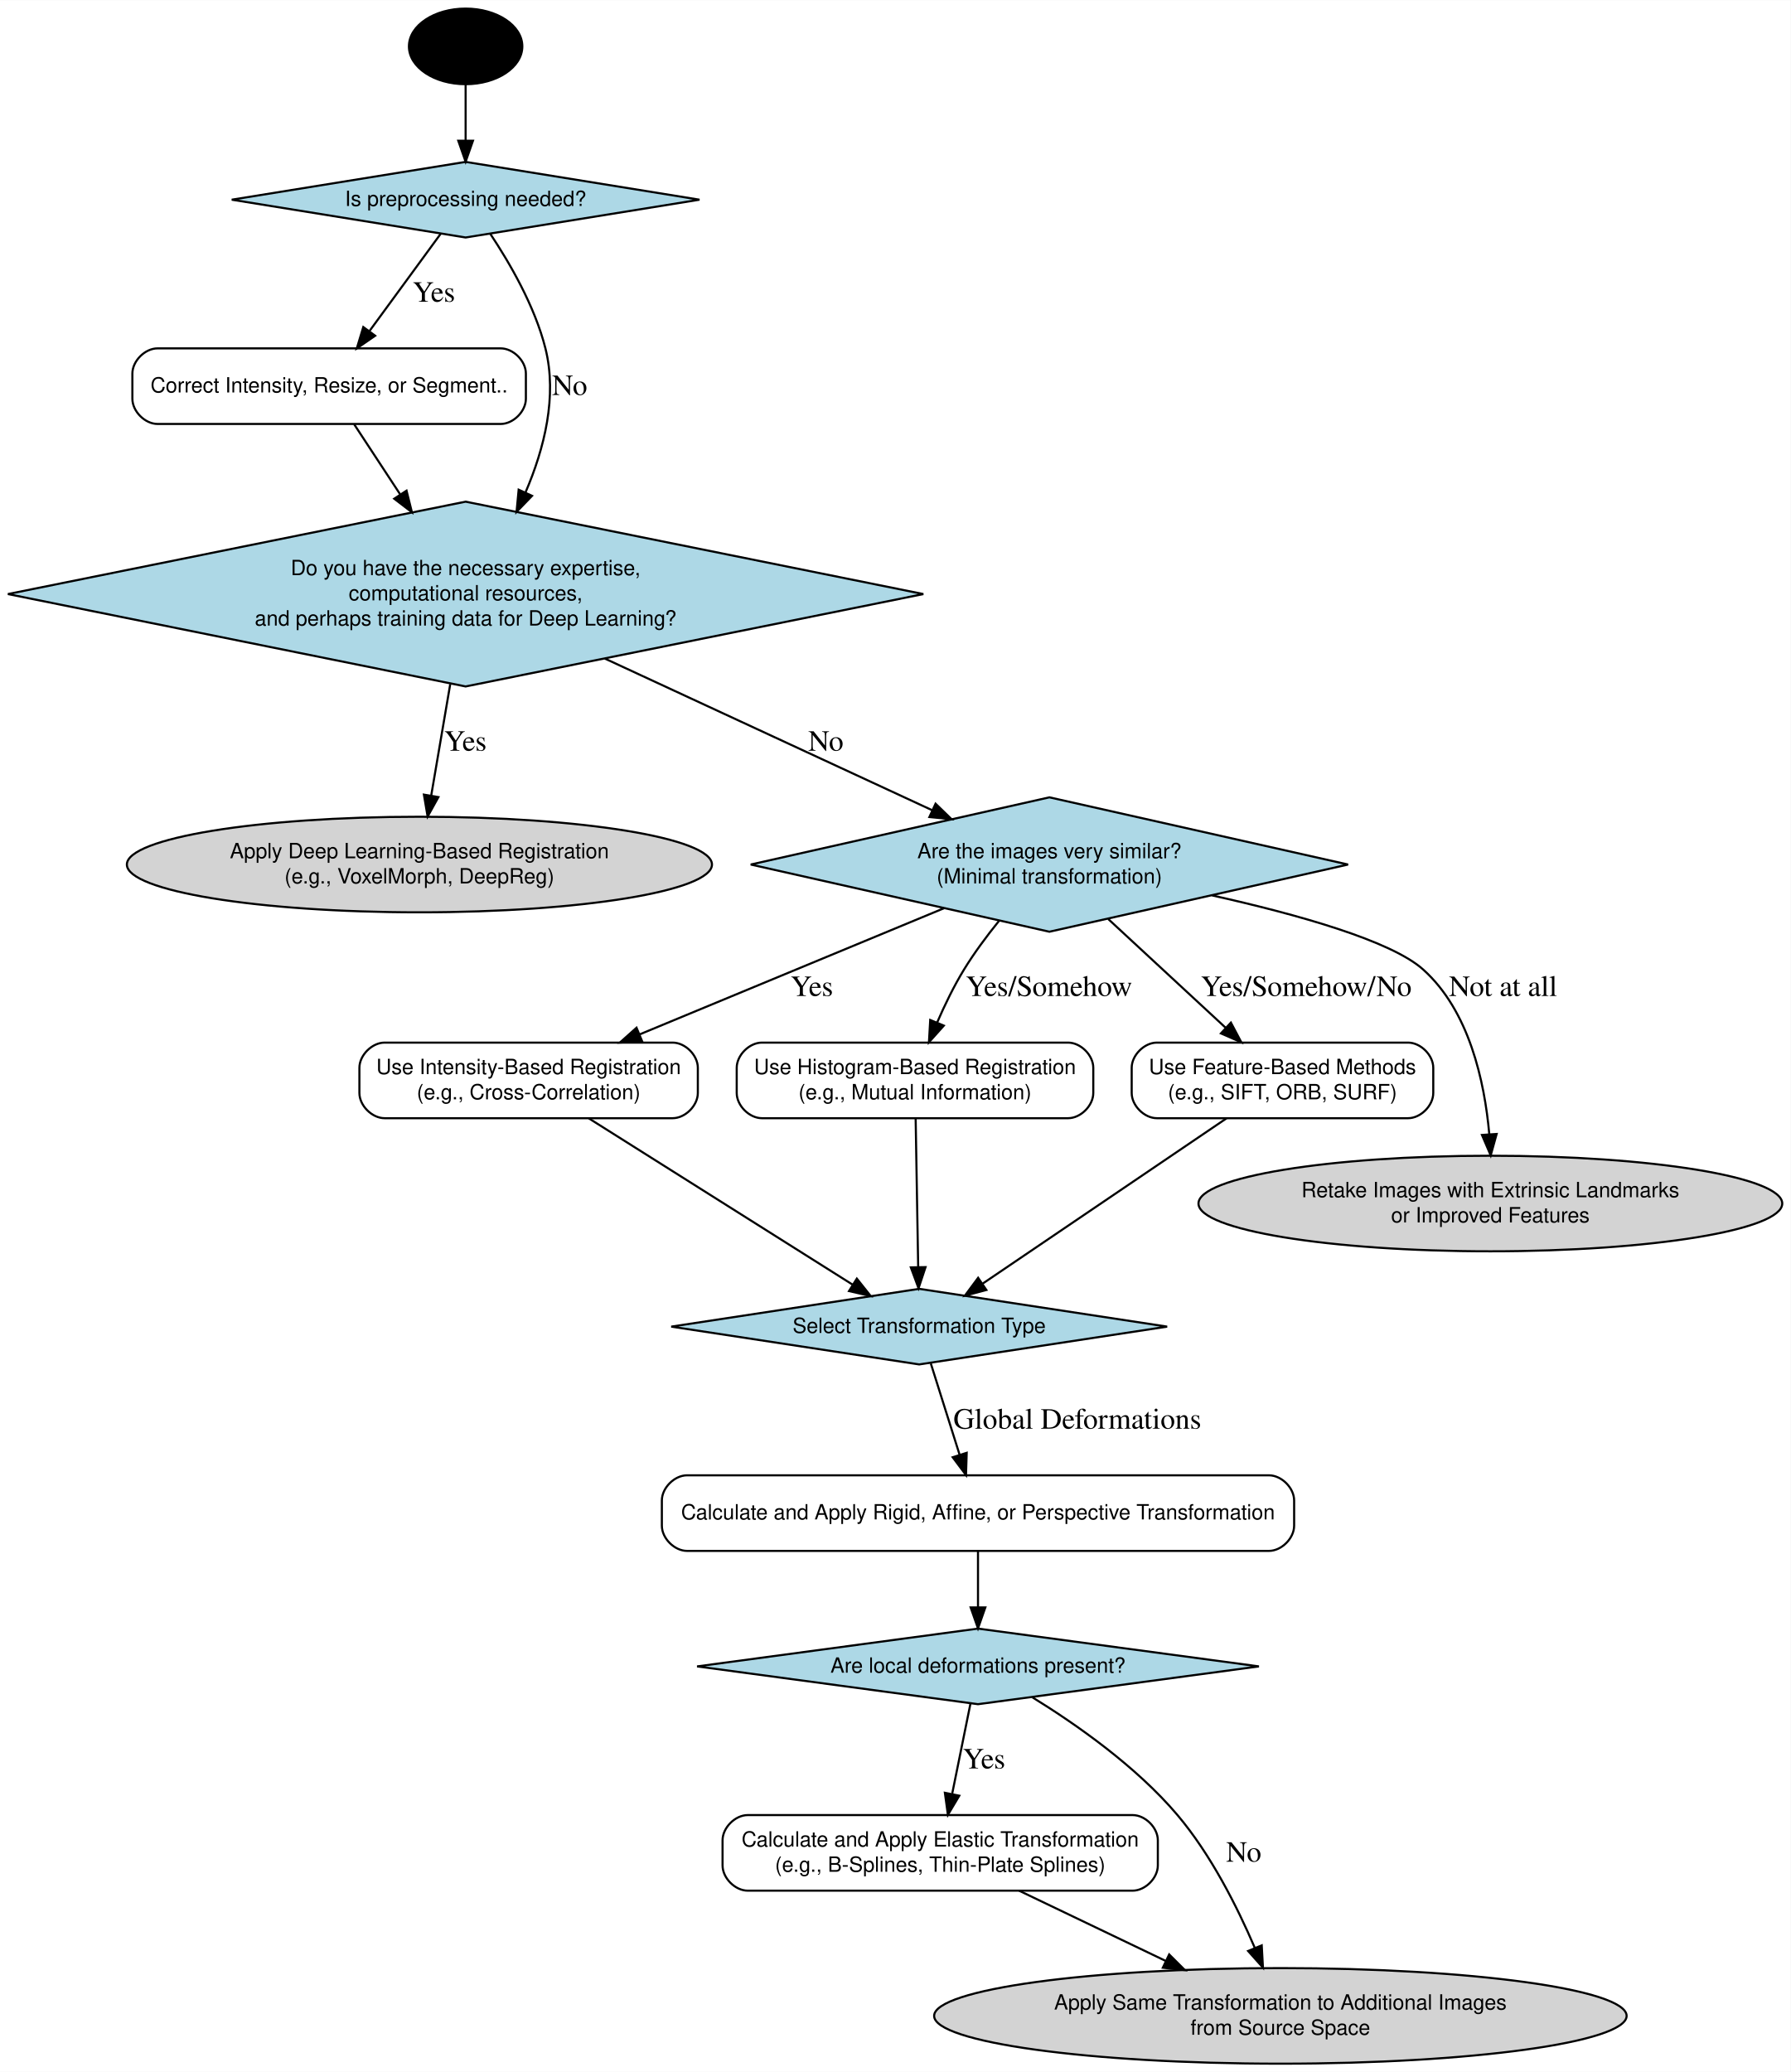
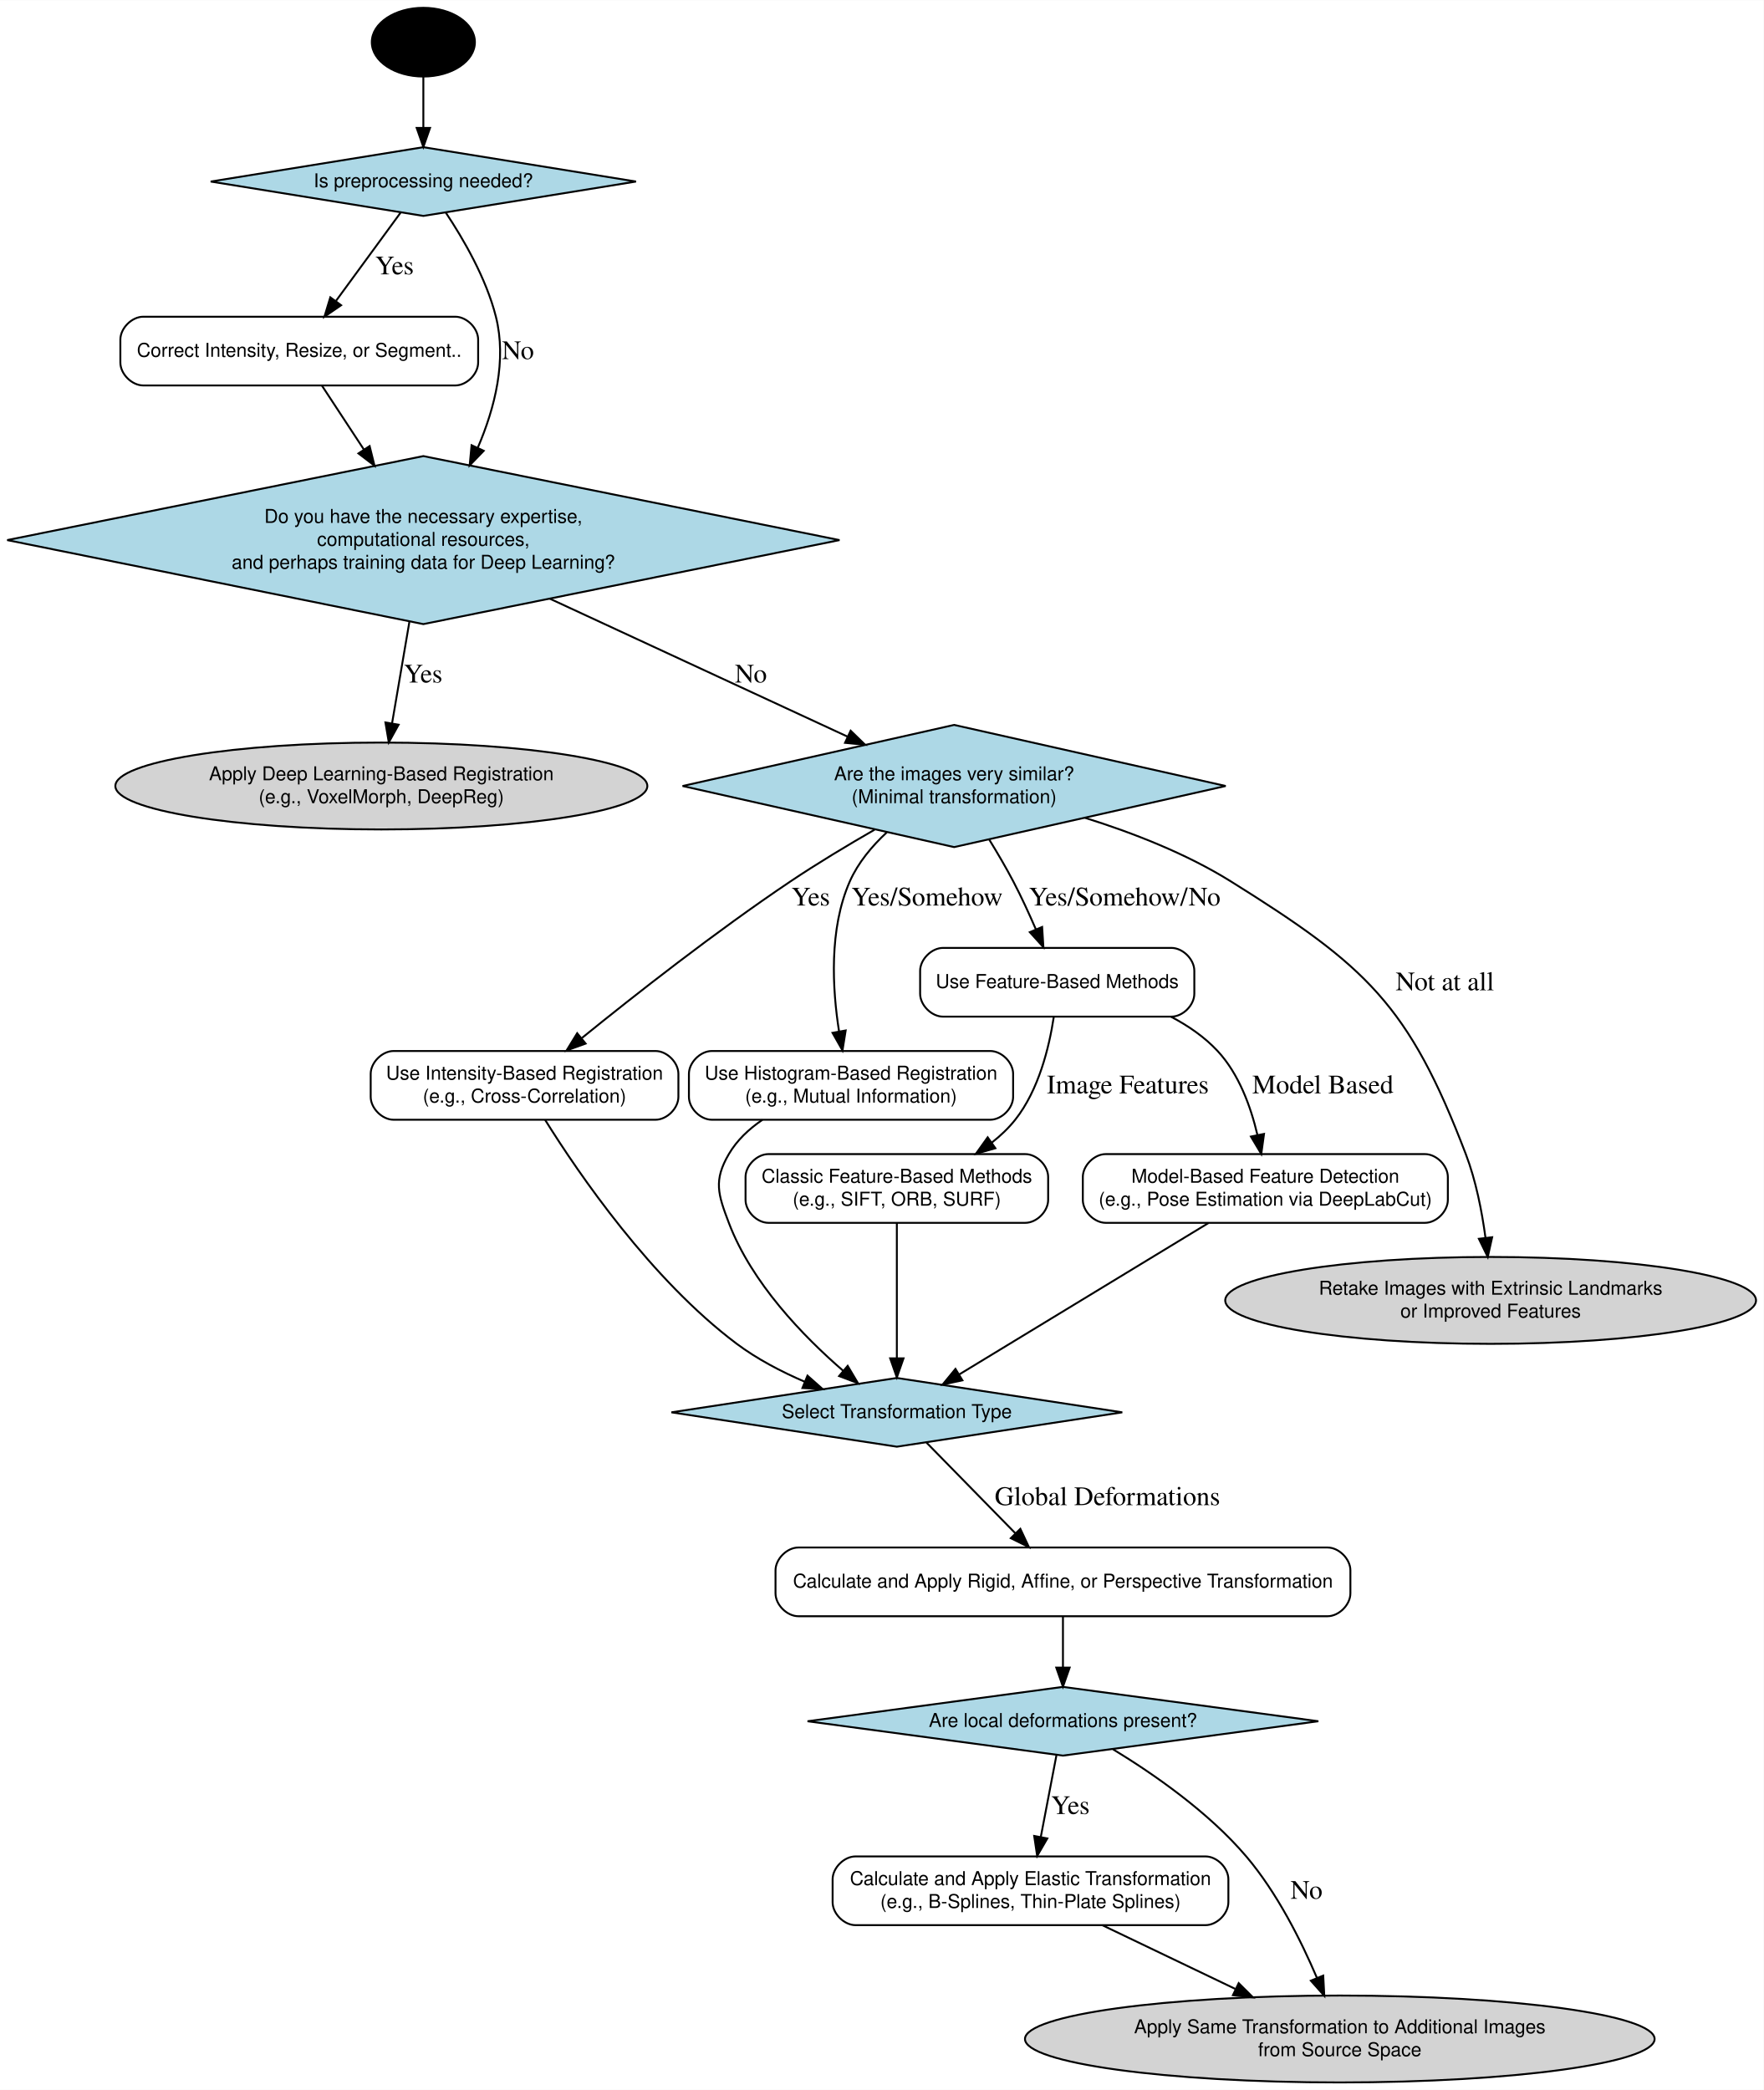
- <svg xmlns="http://www.w3.org/2000/svg" width="853pt" height="987pt" viewBox="0.00 0.00 852.74 986.51">
-   <g id="graph0" class="graph" transform="scale(1 1) rotate(0) translate(4 982.5097)">
-     <polygon fill="#ffffff" stroke="transparent" points="-4,4 -4,-982.51 848.739,-982.51 848.739,4 -4,4" />
+ <svg xmlns="http://www.w3.org/2000/svg" width="924pt" height="1095pt" viewBox="0.00 0.00 923.74 1094.51">
+   <g id="graph0" class="graph" transform="scale(1 1) rotate(0) translate(4 1090.51)">
+     <polygon fill="#ffffff" stroke="transparent" points="-4,4 -4,-1090.51 919.739,-1090.51 919.739,4 -4,4" />
    <g id="node1" class="node">
-       <ellipse fill="#000000" stroke="#000000" cx="217.737" cy="-960.51" rx="27" ry="18" />
-       <text text-anchor="middle" x="217.737" y="-957.51" font-family="Helvetica,sans-Serif" font-size="10.00" fill="#000000">Start</text>
+       <ellipse fill="#000000" stroke="#000000" cx="217.737" cy="-1068.51" rx="27" ry="18" />
+       <text text-anchor="middle" x="217.737" y="-1065.51" font-family="Helvetica,sans-Serif" font-size="10.00" fill="#000000">Start</text>
    </g>
    <g id="node2" class="node">
-       <polygon fill="#add8e6" stroke="#000000" points="217.737,-905.51 106.359,-887.51 217.737,-869.51 329.115,-887.51 217.737,-905.51" />
-       <text text-anchor="middle" x="217.737" y="-884.51" font-family="Helvetica,sans-Serif" font-size="10.00" fill="#000000">Is preprocessing needed?</text>
+       <polygon fill="#add8e6" stroke="#000000" points="217.737,-1013.51 106.359,-995.51 217.737,-977.51 329.115,-995.51 217.737,-1013.51" />
+       <text text-anchor="middle" x="217.737" y="-992.51" font-family="Helvetica,sans-Serif" font-size="10.00" fill="#000000">Is preprocessing needed?</text>
    </g>
    <g id="edge1" class="edge">
-       <path fill="none" stroke="#000000" d="M217.737,-942.465C217.737,-934.393 217.737,-924.686 217.737,-915.691" />
-       <polygon fill="#000000" stroke="#000000" points="221.237,-915.6 217.737,-905.6 214.237,-915.6 221.237,-915.6" />
+       <path fill="none" stroke="#000000" d="M217.737,-1050.465C217.737,-1042.392 217.737,-1032.686 217.737,-1023.691" />
+       <polygon fill="#000000" stroke="#000000" points="221.237,-1023.6 217.737,-1013.6 214.237,-1023.6 221.237,-1023.6" />
    </g>
    <g id="node3" class="node">
-       <path fill="none" stroke="#000000" d="M234.433,-816.71C234.433,-816.71 71.041,-816.71 71.041,-816.71 65.041,-816.71 59.041,-810.71 59.041,-804.71 59.041,-804.71 59.041,-792.71 59.041,-792.71 59.041,-786.71 65.041,-780.71 71.041,-780.71 71.041,-780.71 234.433,-780.71 234.433,-780.71 240.433,-780.71 246.433,-786.71 246.433,-792.71 246.433,-792.71 246.433,-804.71 246.433,-804.71 246.433,-810.71 240.433,-816.71 234.433,-816.71" />
-       <text text-anchor="middle" x="152.737" y="-795.71" font-family="Helvetica,sans-Serif" font-size="10.00" fill="#000000">Correct Intensity, Resize, or Segment..</text>
+       <path fill="none" stroke="#000000" d="M234.433,-924.71C234.433,-924.71 71.041,-924.71 71.041,-924.71 65.041,-924.71 59.041,-918.71 59.041,-912.71 59.041,-912.71 59.041,-900.71 59.041,-900.71 59.041,-894.71 65.041,-888.71 71.041,-888.71 71.041,-888.71 234.433,-888.71 234.433,-888.71 240.433,-888.71 246.433,-894.71 246.433,-900.71 246.433,-900.71 246.433,-912.71 246.433,-912.71 246.433,-918.71 240.433,-924.71 234.433,-924.71" />
+       <text text-anchor="middle" x="152.737" y="-903.71" font-family="Helvetica,sans-Serif" font-size="10.00" fill="#000000">Correct Intensity, Resize, or Segment..</text>
    </g>
    <g id="edge2" class="edge">
-       <path fill="none" stroke="#000000" d="M205.815,-871.222C196.379,-858.331 183.011,-840.068 172.051,-825.096" />
-       <polygon fill="#000000" stroke="#000000" points="174.656,-822.728 165.925,-816.726 169.007,-826.863 174.656,-822.728" />
-       <text text-anchor="middle" x="202.62" y="-838.91" font-family="Times,serif" font-size="14.00" fill="#000000">Yes</text>
+       <path fill="none" stroke="#000000" d="M205.815,-979.222C196.379,-966.331 183.011,-948.068 172.051,-933.096" />
+       <polygon fill="#000000" stroke="#000000" points="174.656,-930.728 165.925,-924.726 169.007,-934.863 174.656,-930.728" />
+       <text text-anchor="middle" x="202.62" y="-946.91" font-family="Times,serif" font-size="14.00" fill="#000000">Yes</text>
    </g>
    <g id="node4" class="node">
-       <polygon fill="#add8e6" stroke="#000000" points="217.737,-743.71 -.237,-699.71 217.737,-655.71 435.711,-699.71 217.737,-743.71" />
-       <text text-anchor="middle" x="217.737" y="-708.71" font-family="Helvetica,sans-Serif" font-size="10.00" fill="#000000">Do you have the necessary expertise,</text>
-       <text text-anchor="middle" x="217.737" y="-696.71" font-family="Helvetica,sans-Serif" font-size="10.00" fill="#000000">computational resources,</text>
-       <text text-anchor="middle" x="217.737" y="-684.71" font-family="Helvetica,sans-Serif" font-size="10.00" fill="#000000">and perhaps training data for Deep Learning?</text>
+       <polygon fill="#add8e6" stroke="#000000" points="217.737,-851.71 -.237,-807.71 217.737,-763.71 435.711,-807.71 217.737,-851.71" />
+       <text text-anchor="middle" x="217.737" y="-816.71" font-family="Helvetica,sans-Serif" font-size="10.00" fill="#000000">Do you have the necessary expertise,</text>
+       <text text-anchor="middle" x="217.737" y="-804.71" font-family="Helvetica,sans-Serif" font-size="10.00" fill="#000000">computational resources,</text>
+       <text text-anchor="middle" x="217.737" y="-792.71" font-family="Helvetica,sans-Serif" font-size="10.00" fill="#000000">and perhaps training data for Deep Learning?</text>
    </g>
    <g id="edge3" class="edge">
-       <path fill="none" stroke="#000000" d="M229.447,-871.308C238.628,-857.545 250.669,-836.868 255.737,-816.71 261.472,-793.898 255.239,-769.06 246.275,-748.161" />
-       <polygon fill="#000000" stroke="#000000" points="249.355,-746.481 241.997,-738.857 242.995,-749.405 249.355,-746.481" />
-       <text text-anchor="middle" x="267.29" y="-794.51" font-family="Times,serif" font-size="14.00" fill="#000000">No</text>
+       <path fill="none" stroke="#000000" d="M229.447,-979.308C238.628,-965.545 250.669,-944.868 255.737,-924.71 261.472,-901.898 255.239,-877.06 246.275,-856.161" />
+       <polygon fill="#000000" stroke="#000000" points="249.355,-854.481 241.997,-846.857 242.995,-857.405 249.355,-854.481" />
+       <text text-anchor="middle" x="267.29" y="-902.51" font-family="Times,serif" font-size="14.00" fill="#000000">No</text>
    </g>
    <g id="edge4" class="edge">
-       <path fill="none" stroke="#000000" d="M164.659,-780.552C170.852,-771.119 178.739,-759.106 186.527,-747.244" />
-       <polygon fill="#000000" stroke="#000000" points="189.593,-748.953 192.155,-738.673 183.741,-745.111 189.593,-748.953" />
+       <path fill="none" stroke="#000000" d="M164.659,-888.552C170.852,-879.119 178.739,-867.106 186.527,-855.244" />
+       <polygon fill="#000000" stroke="#000000" points="189.593,-856.953 192.155,-846.673 183.741,-853.111 189.593,-856.953" />
    </g>
    <g id="node5" class="node">
-       <ellipse fill="#d3d3d3" stroke="#000000" cx="195.737" cy="-570.91" rx="139.319" ry="22.756" />
-       <text text-anchor="middle" x="195.737" y="-573.91" font-family="Helvetica,sans-Serif" font-size="10.00" fill="#000000">Apply Deep Learning-Based Registration</text>
-       <text text-anchor="middle" x="195.737" y="-561.91" font-family="Helvetica,sans-Serif" font-size="10.00" fill="#000000">(e.g., VoxelMorph, DeepReg)</text>
+       <ellipse fill="#d3d3d3" stroke="#000000" cx="195.737" cy="-678.91" rx="139.319" ry="22.756" />
+       <text text-anchor="middle" x="195.737" y="-681.91" font-family="Helvetica,sans-Serif" font-size="10.00" fill="#000000">Apply Deep Learning-Based Registration</text>
+       <text text-anchor="middle" x="195.737" y="-669.91" font-family="Helvetica,sans-Serif" font-size="10.00" fill="#000000">(e.g., VoxelMorph, DeepReg)</text>
    </g>
    <g id="edge5" class="edge">
-       <path fill="none" stroke="#000000" d="M210.411,-656.821C207.458,-639.532 204.106,-619.907 201.352,-603.782" />
-       <polygon fill="#000000" stroke="#000000" points="204.772,-603.019 199.638,-593.751 197.872,-604.198 204.772,-603.019" />
-       <text text-anchor="middle" x="217.62" y="-625.11" font-family="Times,serif" font-size="14.00" fill="#000000">Yes</text>
+       <path fill="none" stroke="#000000" d="M210.411,-764.821C207.458,-747.532 204.106,-727.907 201.352,-711.782" />
+       <polygon fill="#000000" stroke="#000000" points="204.772,-711.019 199.638,-701.751 197.872,-712.198 204.772,-711.019" />
+       <text text-anchor="middle" x="217.62" y="-733.11" font-family="Times,serif" font-size="14.00" fill="#000000">Yes</text>
    </g>
    <g id="node6" class="node">
-       <polygon fill="#add8e6" stroke="#000000" points="495.737,-602.91 353.505,-570.91 495.737,-538.91 637.969,-570.91 495.737,-602.91" />
-       <text text-anchor="middle" x="495.737" y="-573.91" font-family="Helvetica,sans-Serif" font-size="10.00" fill="#000000">Are the images very similar?</text>
-       <text text-anchor="middle" x="495.737" y="-561.91" font-family="Helvetica,sans-Serif" font-size="10.00" fill="#000000">(Minimal transformation)</text>
+       <polygon fill="#add8e6" stroke="#000000" points="495.737,-710.91 353.505,-678.91 495.737,-646.91 637.969,-678.91 495.737,-710.91" />
+       <text text-anchor="middle" x="495.737" y="-681.91" font-family="Helvetica,sans-Serif" font-size="10.00" fill="#000000">Are the images very similar?</text>
+       <text text-anchor="middle" x="495.737" y="-669.91" font-family="Helvetica,sans-Serif" font-size="10.00" fill="#000000">(Minimal transformation)</text>
    </g>
    <g id="edge6" class="edge">
-       <path fill="none" stroke="#000000" d="M283.972,-669.023C331.501,-647.002 394.838,-617.657 439.827,-596.813" />
-       <polygon fill="#000000" stroke="#000000" points="441.535,-599.88 449.137,-592.5 438.592,-593.528 441.535,-599.88" />
-       <text text-anchor="middle" x="389.29" y="-625.11" font-family="Times,serif" font-size="14.00" fill="#000000">No</text>
+       <path fill="none" stroke="#000000" d="M283.972,-777.023C331.501,-755.002 394.838,-725.657 439.827,-704.813" />
+       <polygon fill="#000000" stroke="#000000" points="441.535,-707.88 449.137,-700.5 438.592,-701.528 441.535,-707.88" />
+       <text text-anchor="middle" x="389.29" y="-733.11" font-family="Times,serif" font-size="14.00" fill="#000000">No</text>
    </g>
    <g id="node7" class="node">
-       <path fill="none" stroke="#000000" d="M316.32,-486.11C316.32,-486.11 179.154,-486.11 179.154,-486.11 173.154,-486.11 167.154,-480.11 167.154,-474.11 167.154,-474.11 167.154,-462.11 167.154,-462.11 167.154,-456.11 173.154,-450.11 179.154,-450.11 179.154,-450.11 316.32,-450.11 316.32,-450.11 322.32,-450.11 328.32,-456.11 328.32,-462.11 328.32,-462.11 328.32,-474.11 328.32,-474.11 328.32,-480.11 322.32,-486.11 316.32,-486.11" />
-       <text text-anchor="middle" x="247.737" y="-471.11" font-family="Helvetica,sans-Serif" font-size="10.00" fill="#000000">Use Intensity-Based Registration</text>
-       <text text-anchor="middle" x="247.737" y="-459.11" font-family="Helvetica,sans-Serif" font-size="10.00" fill="#000000">(e.g., Cross-Correlation)</text>
+       <path fill="none" stroke="#000000" d="M339.32,-540.11C339.32,-540.11 202.154,-540.11 202.154,-540.11 196.154,-540.11 190.154,-534.11 190.154,-528.11 190.154,-528.11 190.154,-516.11 190.154,-516.11 190.154,-510.11 196.154,-504.11 202.154,-504.11 202.154,-504.11 339.32,-504.11 339.32,-504.11 345.32,-504.11 351.32,-510.11 351.32,-516.11 351.32,-516.11 351.32,-528.11 351.32,-528.11 351.32,-534.11 345.32,-540.11 339.32,-540.11" />
+       <text text-anchor="middle" x="270.737" y="-525.11" font-family="Helvetica,sans-Serif" font-size="10.00" fill="#000000">Use Intensity-Based Registration</text>
+       <text text-anchor="middle" x="270.737" y="-513.11" font-family="Helvetica,sans-Serif" font-size="10.00" fill="#000000">(e.g., Cross-Correlation)</text>
    </g>
    <g id="edge7" class="edge">
-       <path fill="none" stroke="#000000" d="M445.55,-550.107C403.444,-532.653 343.483,-507.798 300.633,-490.036" />
-       <polygon fill="#000000" stroke="#000000" points="301.797,-486.73 291.219,-486.134 299.117,-493.196 301.797,-486.73" />
-       <text text-anchor="middle" x="382.62" y="-508.31" font-family="Times,serif" font-size="14.00" fill="#000000">Yes</text>
+       <path fill="none" stroke="#000000" d="M454.082,-656.038C439.852,-647.855 423.996,-638.322 409.971,-628.91 370.999,-602.755 328.508,-569.401 300.847,-546.985" />
+       <polygon fill="#000000" stroke="#000000" points="302.724,-543.999 292.76,-540.399 298.304,-549.427 302.724,-543.999" />
+       <text text-anchor="middle" x="420.62" y="-616.31" font-family="Times,serif" font-size="14.00" fill="#000000">Yes</text>
    </g>
    <g id="node8" class="node">
-       <path fill="none" stroke="#000000" d="M504.639,-486.11C504.639,-486.11 358.835,-486.11 358.835,-486.11 352.835,-486.11 346.835,-480.11 346.835,-474.11 346.835,-474.11 346.835,-462.11 346.835,-462.11 346.835,-456.11 352.835,-450.11 358.835,-450.11 358.835,-450.11 504.639,-450.11 504.639,-450.11 510.639,-450.11 516.639,-456.11 516.639,-462.11 516.639,-462.11 516.639,-474.11 516.639,-474.11 516.639,-480.11 510.639,-486.11 504.639,-486.11" />
-       <text text-anchor="middle" x="431.737" y="-471.11" font-family="Helvetica,sans-Serif" font-size="10.00" fill="#000000">Use Histogram-Based Registration</text>
-       <text text-anchor="middle" x="431.737" y="-459.11" font-family="Helvetica,sans-Serif" font-size="10.00" fill="#000000">(e.g., Mutual Information)</text>
+       <path fill="none" stroke="#000000" d="M514.639,-540.11C514.639,-540.11 368.835,-540.11 368.835,-540.11 362.835,-540.11 356.835,-534.11 356.835,-528.11 356.835,-528.11 356.835,-516.11 356.835,-516.11 356.835,-510.11 362.835,-504.11 368.835,-504.11 368.835,-504.11 514.639,-504.11 514.639,-504.11 520.639,-504.11 526.639,-510.11 526.639,-516.11 526.639,-516.11 526.639,-528.11 526.639,-528.11 526.639,-534.11 520.639,-540.11 514.639,-540.11" />
+       <text text-anchor="middle" x="441.737" y="-525.11" font-family="Helvetica,sans-Serif" font-size="10.00" fill="#000000">Use Histogram-Based Registration</text>
+       <text text-anchor="middle" x="441.737" y="-513.11" font-family="Helvetica,sans-Serif" font-size="10.00" fill="#000000">(e.g., Mutual Information)</text>
    </g>
    <g id="edge8" class="edge">
-       <path fill="none" stroke="#000000" d="M471.779,-544.118C465.914,-536.868 459.936,-528.828 455.086,-520.91 450.27,-513.046 445.9,-504.015 442.278,-495.672" />
-       <polygon fill="#000000" stroke="#000000" points="445.455,-494.196 438.386,-486.304 438.99,-496.882 445.455,-494.196" />
-       <text text-anchor="middle" x="495.562" y="-508.31" font-family="Times,serif" font-size="14.00" fill="#000000">Yes/Somehow</text>
+       <path fill="none" stroke="#000000" d="M460.49,-654.652C452.646,-647.368 445.389,-638.678 441.086,-628.91 430.117,-604.007 431.938,-572.557 435.49,-550.251" />
+       <polygon fill="#000000" stroke="#000000" points="438.936,-550.866 437.264,-540.404 432.047,-549.625 438.936,-550.866" />
+       <text text-anchor="middle" x="481.562" y="-616.31" font-family="Times,serif" font-size="14.00" fill="#000000">Yes/Somehow</text>
    </g>
    <g id="node9" class="node">
-       <path fill="none" stroke="#000000" d="M666.545,-486.11C666.545,-486.11 546.929,-486.11 546.929,-486.11 540.929,-486.11 534.929,-480.11 534.929,-474.11 534.929,-474.11 534.929,-462.11 534.929,-462.11 534.929,-456.11 540.929,-450.11 546.929,-450.11 546.929,-450.11 666.545,-450.11 666.545,-450.11 672.545,-450.11 678.545,-456.11 678.545,-462.11 678.545,-462.11 678.545,-474.11 678.545,-474.11 678.545,-480.11 672.545,-486.11 666.545,-486.11" />
-       <text text-anchor="middle" x="606.737" y="-471.11" font-family="Helvetica,sans-Serif" font-size="10.00" fill="#000000">Use Feature-Based Methods</text>
-       <text text-anchor="middle" x="606.737" y="-459.11" font-family="Helvetica,sans-Serif" font-size="10.00" fill="#000000">(e.g., SIFT, ORB, SURF)</text>
+       <path fill="none" stroke="#000000" d="M609.545,-594.11C609.545,-594.11 489.929,-594.11 489.929,-594.11 483.929,-594.11 477.929,-588.11 477.929,-582.11 477.929,-582.11 477.929,-570.11 477.929,-570.11 477.929,-564.11 483.929,-558.11 489.929,-558.11 489.929,-558.11 609.545,-558.11 609.545,-558.11 615.545,-558.11 621.545,-564.11 621.545,-570.11 621.545,-570.11 621.545,-582.11 621.545,-582.11 621.545,-588.11 615.545,-594.11 609.545,-594.11" />
+       <text text-anchor="middle" x="549.737" y="-573.11" font-family="Helvetica,sans-Serif" font-size="10.00" fill="#000000">Use Feature-Based Methods</text>
    </g>
    <g id="edge9" class="edge">
-       <path fill="none" stroke="#000000" d="M523.747,-544.969C540.901,-529.082 562.742,-508.854 579.712,-493.138" />
-       <polygon fill="#000000" stroke="#000000" points="582.173,-495.629 587.132,-486.266 577.417,-490.493 582.173,-495.629" />
-       <text text-anchor="middle" x="618.061" y="-508.31" font-family="Times,serif" font-size="14.00" fill="#000000">Yes/Somehow/No</text>
+       <path fill="none" stroke="#000000" d="M514.167,-650.768C518.493,-643.743 522.943,-636.146 526.737,-628.91 530.942,-620.89 535.05,-611.937 538.604,-603.714" />
+       <polygon fill="#000000" stroke="#000000" points="541.83,-605.071 542.493,-594.497 535.381,-602.349 541.83,-605.071" />
+       <text text-anchor="middle" x="585.061" y="-616.31" font-family="Times,serif" font-size="14.00" fill="#000000">Yes/Somehow/No</text>
    </g>
    <g id="node10" class="node">
-       <ellipse fill="#d3d3d3" stroke="#000000" cx="705.737" cy="-409.482" rx="139.005" ry="22.756" />
-       <text text-anchor="middle" x="705.737" y="-412.482" font-family="Helvetica,sans-Serif" font-size="10.00" fill="#000000">Retake Images with Extrinsic Landmarks</text>
-       <text text-anchor="middle" x="705.737" y="-400.482" font-family="Helvetica,sans-Serif" font-size="10.00" fill="#000000">or Improved Features</text>
+       <ellipse fill="#d3d3d3" stroke="#000000" cx="776.737" cy="-409.482" rx="139.005" ry="22.756" />
+       <text text-anchor="middle" x="776.737" y="-412.482" font-family="Helvetica,sans-Serif" font-size="10.00" fill="#000000">Retake Images with Extrinsic Landmarks</text>
+       <text text-anchor="middle" x="776.737" y="-400.482" font-family="Helvetica,sans-Serif" font-size="10.00" fill="#000000">or Improved Features</text>
    </g>
    <g id="edge10" class="edge">
-       <path fill="none" stroke="#000000" d="M573.267,-556.197C613.943,-547.126 658.443,-534.626 673.737,-520.91 695.632,-501.273 702.957,-467.749 705.213,-442.589" />
-       <polygon fill="#000000" stroke="#000000" points="708.72,-442.595 705.896,-432.384 701.736,-442.127 708.72,-442.595" />
-       <text text-anchor="middle" x="711.786" y="-508.31" font-family="Times,serif" font-size="14.00" fill="#000000">Not at all</text>
+       <path fill="none" stroke="#000000" d="M564.278,-662.245C589.456,-654.367 617.473,-643.436 640.737,-628.91 711.788,-584.545 733.838,-564.356 763.737,-486.11 769.033,-472.248 772.178,-456.156 774.043,-442.307" />
+       <polygon fill="#000000" stroke="#000000" points="777.536,-442.57 775.234,-432.228 770.585,-441.748 777.536,-442.57" />
+       <text text-anchor="middle" x="752.786" y="-571.91" font-family="Times,serif" font-size="14.00" fill="#000000">Not at all</text>
    </g>
    <g id="node11" class="node">
-       <polygon fill="#add8e6" stroke="#000000" points="433.737,-368.855 315.666,-350.855 433.737,-332.855 551.808,-350.855 433.737,-368.855" />
-       <text text-anchor="middle" x="433.737" y="-347.855" font-family="Helvetica,sans-Serif" font-size="10.00" fill="#000000">Select Transformation Type</text>
+       <polygon fill="#add8e6" stroke="#000000" points="465.737,-368.855 347.666,-350.855 465.737,-332.855 583.808,-350.855 465.737,-368.855" />
+       <text text-anchor="middle" x="465.737" y="-347.855" font-family="Helvetica,sans-Serif" font-size="10.00" fill="#000000">Select Transformation Type</text>
    </g>
    <g id="edge11" class="edge">
-       <path fill="none" stroke="#000000" d="M276.392,-450.046C310.399,-428.607 366.921,-392.976 402.16,-370.761" />
-       <polygon fill="#000000" stroke="#000000" points="404.041,-373.713 410.634,-365.419 400.308,-367.791 404.041,-373.713" />
+       <path fill="none" stroke="#000000" d="M281.534,-503.997C299.256,-475.61 337.047,-420.424 381.737,-386.855 392.453,-378.806 405.242,-372.149 417.57,-366.842" />
+       <polygon fill="#000000" stroke="#000000" points="418.931,-370.067 426.866,-363.046 416.285,-363.587 418.931,-370.067" />
    </g>
    <g id="edge12" class="edge">
-       <path fill="none" stroke="#000000" d="M432.045,-450.046C432.367,-431.165 432.877,-401.276 433.253,-379.238" />
-       <polygon fill="#000000" stroke="#000000" points="436.754,-379.191 433.425,-369.133 429.755,-379.072 436.754,-379.191" />
+       <path fill="none" stroke="#000000" d="M395.325,-504.057C388.296,-499.283 381.985,-493.373 377.737,-486.11 369.659,-472.298 372.06,-465.069 377.737,-450.11 389.691,-418.608 416.725,-390.694 437.697,-372.556" />
+       <polygon fill="#000000" stroke="#000000" points="439.984,-375.206 445.394,-366.096 435.484,-369.844 439.984,-375.206" />
+     </g>
+     <g id="node16" class="node">
+       <path fill="none" stroke="#000000" d="M532.983,-486.11C532.983,-486.11 398.491,-486.11 398.491,-486.11 392.491,-486.11 386.491,-480.11 386.491,-474.11 386.491,-474.11 386.491,-462.11 386.491,-462.11 386.491,-456.11 392.491,-450.11 398.491,-450.11 398.491,-450.11 532.983,-450.11 532.983,-450.11 538.983,-450.11 544.983,-456.11 544.983,-462.11 544.983,-462.11 544.983,-474.11 544.983,-474.11 544.983,-480.11 538.983,-486.11 532.983,-486.11" />
+       <text text-anchor="middle" x="465.737" y="-471.11" font-family="Helvetica,sans-Serif" font-size="10.00" fill="#000000">Classic Feature-Based Methods</text>
+       <text text-anchor="middle" x="465.737" y="-459.11" font-family="Helvetica,sans-Serif" font-size="10.00" fill="#000000">(e.g., SIFT, ORB, SURF)</text>
    </g>
    <g id="edge13" class="edge">
-       <path fill="none" stroke="#000000" d="M580.085,-450.046C548.676,-428.757 496.617,-393.473 463.797,-371.229" />
-       <polygon fill="#000000" stroke="#000000" points="465.73,-368.31 455.488,-365.597 461.802,-374.105 465.73,-368.31" />
+       <path fill="none" stroke="#000000" d="M547.908,-557.822C545.525,-542.139 540.084,-519.674 527.737,-504.11 524.256,-499.722 520.083,-495.764 515.569,-492.221" />
+       <polygon fill="#000000" stroke="#000000" points="517.341,-489.188 507.151,-486.288 513.308,-494.909 517.341,-489.188" />
+       <text text-anchor="middle" x="586.688" y="-517.91" font-family="Times,serif" font-size="14.00" fill="#000000">Image Features</text>
+     </g>
+     <g id="node17" class="node">
+       <path fill="none" stroke="#000000" d="M742.332,-486.11C742.332,-486.11 575.142,-486.11 575.142,-486.11 569.142,-486.11 563.142,-480.11 563.142,-474.11 563.142,-474.11 563.142,-462.11 563.142,-462.11 563.142,-456.11 569.142,-450.11 575.142,-450.11 575.142,-450.11 742.332,-450.11 742.332,-450.11 748.332,-450.11 754.332,-456.11 754.332,-462.11 754.332,-462.11 754.332,-474.11 754.332,-474.11 754.332,-480.11 748.332,-486.11 742.332,-486.11" />
+       <text text-anchor="middle" x="658.737" y="-471.11" font-family="Helvetica,sans-Serif" font-size="10.00" fill="#000000">Model-Based Feature Detection</text>
+       <text text-anchor="middle" x="658.737" y="-459.11" font-family="Helvetica,sans-Serif" font-size="10.00" fill="#000000">(e.g., Pose Estimation via DeepLabCut)</text>
+     </g>
+     <g id="edge15" class="edge">
+       <path fill="none" stroke="#000000" d="M609.361,-558.048C618.376,-553.317 626.923,-547.423 633.737,-540.11 644.915,-528.112 651.129,-510.859 654.566,-496.249" />
+       <polygon fill="#000000" stroke="#000000" points="658.048,-496.688 656.609,-486.191 651.188,-495.294 658.048,-496.688" />
+       <text text-anchor="middle" x="688.867" y="-517.91" font-family="Times,serif" font-size="14.00" fill="#000000">Model Based</text>
    </g>
    <g id="node15" class="node">
-       <ellipse fill="#d3d3d3" stroke="#000000" cx="605.737" cy="-22.627" rx="164.889" ry="22.756" />
-       <text text-anchor="middle" x="605.737" y="-25.627" font-family="Helvetica,sans-Serif" font-size="10.00" fill="#000000">Apply Same Transformation to Additional Images</text>
-       <text text-anchor="middle" x="605.737" y="-13.627" font-family="Helvetica,sans-Serif" font-size="10.00" fill="#000000">from Source Space</text>
+       <ellipse fill="#d3d3d3" stroke="#000000" cx="697.737" cy="-22.627" rx="164.889" ry="22.756" />
+       <text text-anchor="middle" x="697.737" y="-25.627" font-family="Helvetica,sans-Serif" font-size="10.00" fill="#000000">Apply Same Transformation to Additional Images</text>
+       <text text-anchor="middle" x="697.737" y="-13.627" font-family="Helvetica,sans-Serif" font-size="10.00" fill="#000000">from Source Space</text>
    </g>
    <g id="node13" class="node">
-       <path fill="none" stroke="#000000" d="M600.289,-280.055C600.289,-280.055 323.185,-280.055 323.185,-280.055 317.185,-280.055 311.185,-274.055 311.185,-268.055 311.185,-268.055 311.185,-256.055 311.185,-256.055 311.185,-250.055 317.185,-244.055 323.185,-244.055 323.185,-244.055 600.289,-244.055 600.289,-244.055 606.289,-244.055 612.289,-250.055 612.289,-256.055 612.289,-256.055 612.289,-268.055 612.289,-268.055 612.289,-274.055 606.289,-280.055 600.289,-280.055" />
-       <text text-anchor="middle" x="461.737" y="-259.055" font-family="Helvetica,sans-Serif" font-size="10.00" fill="#000000">Calculate and Apply Rigid, Affine, or Perspective Transformation</text>
+       <path fill="none" stroke="#000000" d="M691.289,-280.055C691.289,-280.055 414.185,-280.055 414.185,-280.055 408.185,-280.055 402.185,-274.055 402.185,-268.055 402.185,-268.055 402.185,-256.055 402.185,-256.055 402.185,-250.055 408.185,-244.055 414.185,-244.055 414.185,-244.055 691.289,-244.055 691.289,-244.055 697.289,-244.055 703.289,-250.055 703.289,-256.055 703.289,-256.055 703.289,-268.055 703.289,-268.055 703.289,-274.055 697.289,-280.055 691.289,-280.055" />
+       <text text-anchor="middle" x="552.737" y="-259.055" font-family="Helvetica,sans-Serif" font-size="10.00" fill="#000000">Calculate and Apply Rigid, Affine, or Perspective Transformation</text>
+     </g>
+     <g id="edge17" class="edge">
+       <path fill="none" stroke="#000000" d="M481.291,-334.979C494.228,-321.775 512.883,-302.733 527.887,-287.419" />
+       <polygon fill="#000000" stroke="#000000" points="530.42,-289.835 534.918,-280.243 525.42,-284.936 530.42,-289.835" />
+       <text text-anchor="middle" x="576.025" y="-302.255" font-family="Times,serif" font-size="14.00" fill="#000000">Global Deformations</text>
+     </g>
+     <g id="node12" class="node">
+       <polygon fill="#add8e6" stroke="#000000" points="552.737,-207.055 418.963,-189.055 552.737,-171.055 686.511,-189.055 552.737,-207.055" />
+       <text text-anchor="middle" x="552.737" y="-186.055" font-family="Helvetica,sans-Serif" font-size="10.00" fill="#000000">Are local deformations present?</text>
+     </g>
+     <g id="node14" class="node">
+       <path fill="none" stroke="#000000" d="M627.38,-118.255C627.38,-118.255 444.094,-118.255 444.094,-118.255 438.094,-118.255 432.094,-112.255 432.094,-106.255 432.094,-106.255 432.094,-94.255 432.094,-94.255 432.094,-88.255 438.094,-82.255 444.094,-82.255 444.094,-82.255 627.38,-82.255 627.38,-82.255 633.38,-82.255 639.38,-88.255 639.38,-94.255 639.38,-94.255 639.38,-106.255 639.38,-106.255 639.38,-112.255 633.38,-118.255 627.38,-118.255" />
+       <text text-anchor="middle" x="535.737" y="-103.255" font-family="Helvetica,sans-Serif" font-size="10.00" fill="#000000">Calculate and Apply Elastic Transformation</text>
+       <text text-anchor="middle" x="535.737" y="-91.255" font-family="Helvetica,sans-Serif" font-size="10.00" fill="#000000">(e.g., B-Splines, Thin-Plate Splines)</text>
+     </g>
+     <g id="edge19" class="edge">
+       <path fill="none" stroke="#000000" d="M549.297,-171.085C546.962,-158.889 543.826,-142.509 541.158,-128.573" />
+       <polygon fill="#000000" stroke="#000000" points="544.548,-127.666 539.23,-118.503 537.673,-128.983 544.548,-127.666" />
+       <text text-anchor="middle" x="556.62" y="-140.455" font-family="Times,serif" font-size="14.00" fill="#000000">Yes</text>
+     </g>
+     <g id="edge20" class="edge">
+       <path fill="none" stroke="#000000" d="M578.981,-174.354C599.904,-161.623 628.888,-141.609 648.737,-118.255 664.756,-99.407 677.326,-74.429 685.723,-54.727" />
+       <polygon fill="#000000" stroke="#000000" points="689.054,-55.828 689.618,-45.249 682.58,-53.168 689.054,-55.828" />
+       <text text-anchor="middle" x="680.29" y="-96.055" font-family="Times,serif" font-size="14.00" fill="#000000">No</text>
+     </g>
+     <g id="edge18" class="edge">
+       <path fill="none" stroke="#000000" d="M552.737,-244.01C552.737,-235.938 552.737,-226.231 552.737,-217.237" />
+       <polygon fill="#000000" stroke="#000000" points="556.237,-217.145 552.737,-207.145 549.237,-217.145 556.237,-217.145" />
+     </g>
+     <g id="edge21" class="edge">
+       <path fill="none" stroke="#000000" d="M573.31,-82.25C594.012,-72.33 620.088,-59.836 643.013,-48.85" />
+       <polygon fill="#000000" stroke="#000000" points="644.782,-51.884 652.288,-44.406 641.757,-45.571 644.782,-51.884" />
    </g>
    <g id="edge14" class="edge">
-       <path fill="none" stroke="#000000" d="M439.269,-333.311C443.168,-320.946 448.47,-304.131 452.944,-289.94" />
-       <polygon fill="#000000" stroke="#000000" points="456.355,-290.762 456.024,-280.172 449.679,-288.657 456.355,-290.762" />
-       <text text-anchor="middle" x="509.025" y="-302.255" font-family="Times,serif" font-size="14.00" fill="#000000">Global Deformations</text>
-     </g>
-     <g id="node12" class="node">
-       <polygon fill="#add8e6" stroke="#000000" points="461.737,-207.055 327.963,-189.055 461.737,-171.055 595.511,-189.055 461.737,-207.055" />
-       <text text-anchor="middle" x="461.737" y="-186.055" font-family="Helvetica,sans-Serif" font-size="10.00" fill="#000000">Are local deformations present?</text>
-     </g>
-     <g id="node14" class="node">
-       <path fill="none" stroke="#000000" d="M535.38,-118.255C535.38,-118.255 352.094,-118.255 352.094,-118.255 346.094,-118.255 340.094,-112.255 340.094,-106.255 340.094,-106.255 340.094,-94.255 340.094,-94.255 340.094,-88.255 346.094,-82.255 352.094,-82.255 352.094,-82.255 535.38,-82.255 535.38,-82.255 541.38,-82.255 547.38,-88.255 547.38,-94.255 547.38,-94.255 547.38,-106.255 547.38,-106.255 547.38,-112.255 541.38,-118.255 535.38,-118.255" />
-       <text text-anchor="middle" x="443.737" y="-103.255" font-family="Helvetica,sans-Serif" font-size="10.00" fill="#000000">Calculate and Apply Elastic Transformation</text>
-       <text text-anchor="middle" x="443.737" y="-91.255" font-family="Helvetica,sans-Serif" font-size="10.00" fill="#000000">(e.g., B-Splines, Thin-Plate Splines)</text>
+       <path fill="none" stroke="#000000" d="M465.737,-450.046C465.737,-431.165 465.737,-401.276 465.737,-379.238" />
+       <polygon fill="#000000" stroke="#000000" points="469.237,-379.133 465.737,-369.133 462.237,-379.133 469.237,-379.133" />
    </g>
    <g id="edge16" class="edge">
-       <path fill="none" stroke="#000000" d="M458.181,-171.511C455.699,-159.266 452.332,-142.657 449.473,-128.554" />
-       <polygon fill="#000000" stroke="#000000" points="452.826,-127.477 447.409,-118.372 445.966,-128.868 452.826,-127.477" />
-       <text text-anchor="middle" x="464.62" y="-140.455" font-family="Times,serif" font-size="14.00" fill="#000000">Yes</text>
-     </g>
-     <g id="edge17" class="edge">
-       <path fill="none" stroke="#000000" d="M487.699,-174.296C508.4,-161.532 537.08,-141.501 556.737,-118.255 572.606,-99.489 585.118,-74.712 593.527,-55.081" />
-       <polygon fill="#000000" stroke="#000000" points="596.85,-56.205 597.433,-45.626 590.38,-53.531 596.85,-56.205" />
-       <text text-anchor="middle" x="588.29" y="-96.055" font-family="Times,serif" font-size="14.00" fill="#000000">No</text>
-     </g>
-     <g id="edge15" class="edge">
-       <path fill="none" stroke="#000000" d="M461.737,-244.01C461.737,-235.938 461.737,-226.231 461.737,-217.237" />
-       <polygon fill="#000000" stroke="#000000" points="465.237,-217.145 461.737,-207.145 458.237,-217.145 465.237,-217.145" />
-     </g>
-     <g id="edge18" class="edge">
-       <path fill="none" stroke="#000000" d="M481.31,-82.25C502.012,-72.33 528.088,-59.836 551.013,-48.85" />
-       <polygon fill="#000000" stroke="#000000" points="552.782,-51.884 560.288,-44.406 549.757,-45.571 552.782,-51.884" />
+       <path fill="none" stroke="#000000" d="M629.004,-450.046C593.717,-428.607 535.068,-392.976 498.503,-370.761" />
+       <polygon fill="#000000" stroke="#000000" points="500.074,-367.62 489.71,-365.419 496.439,-373.603 500.074,-367.62" />
    </g>
  </g>
</svg>
